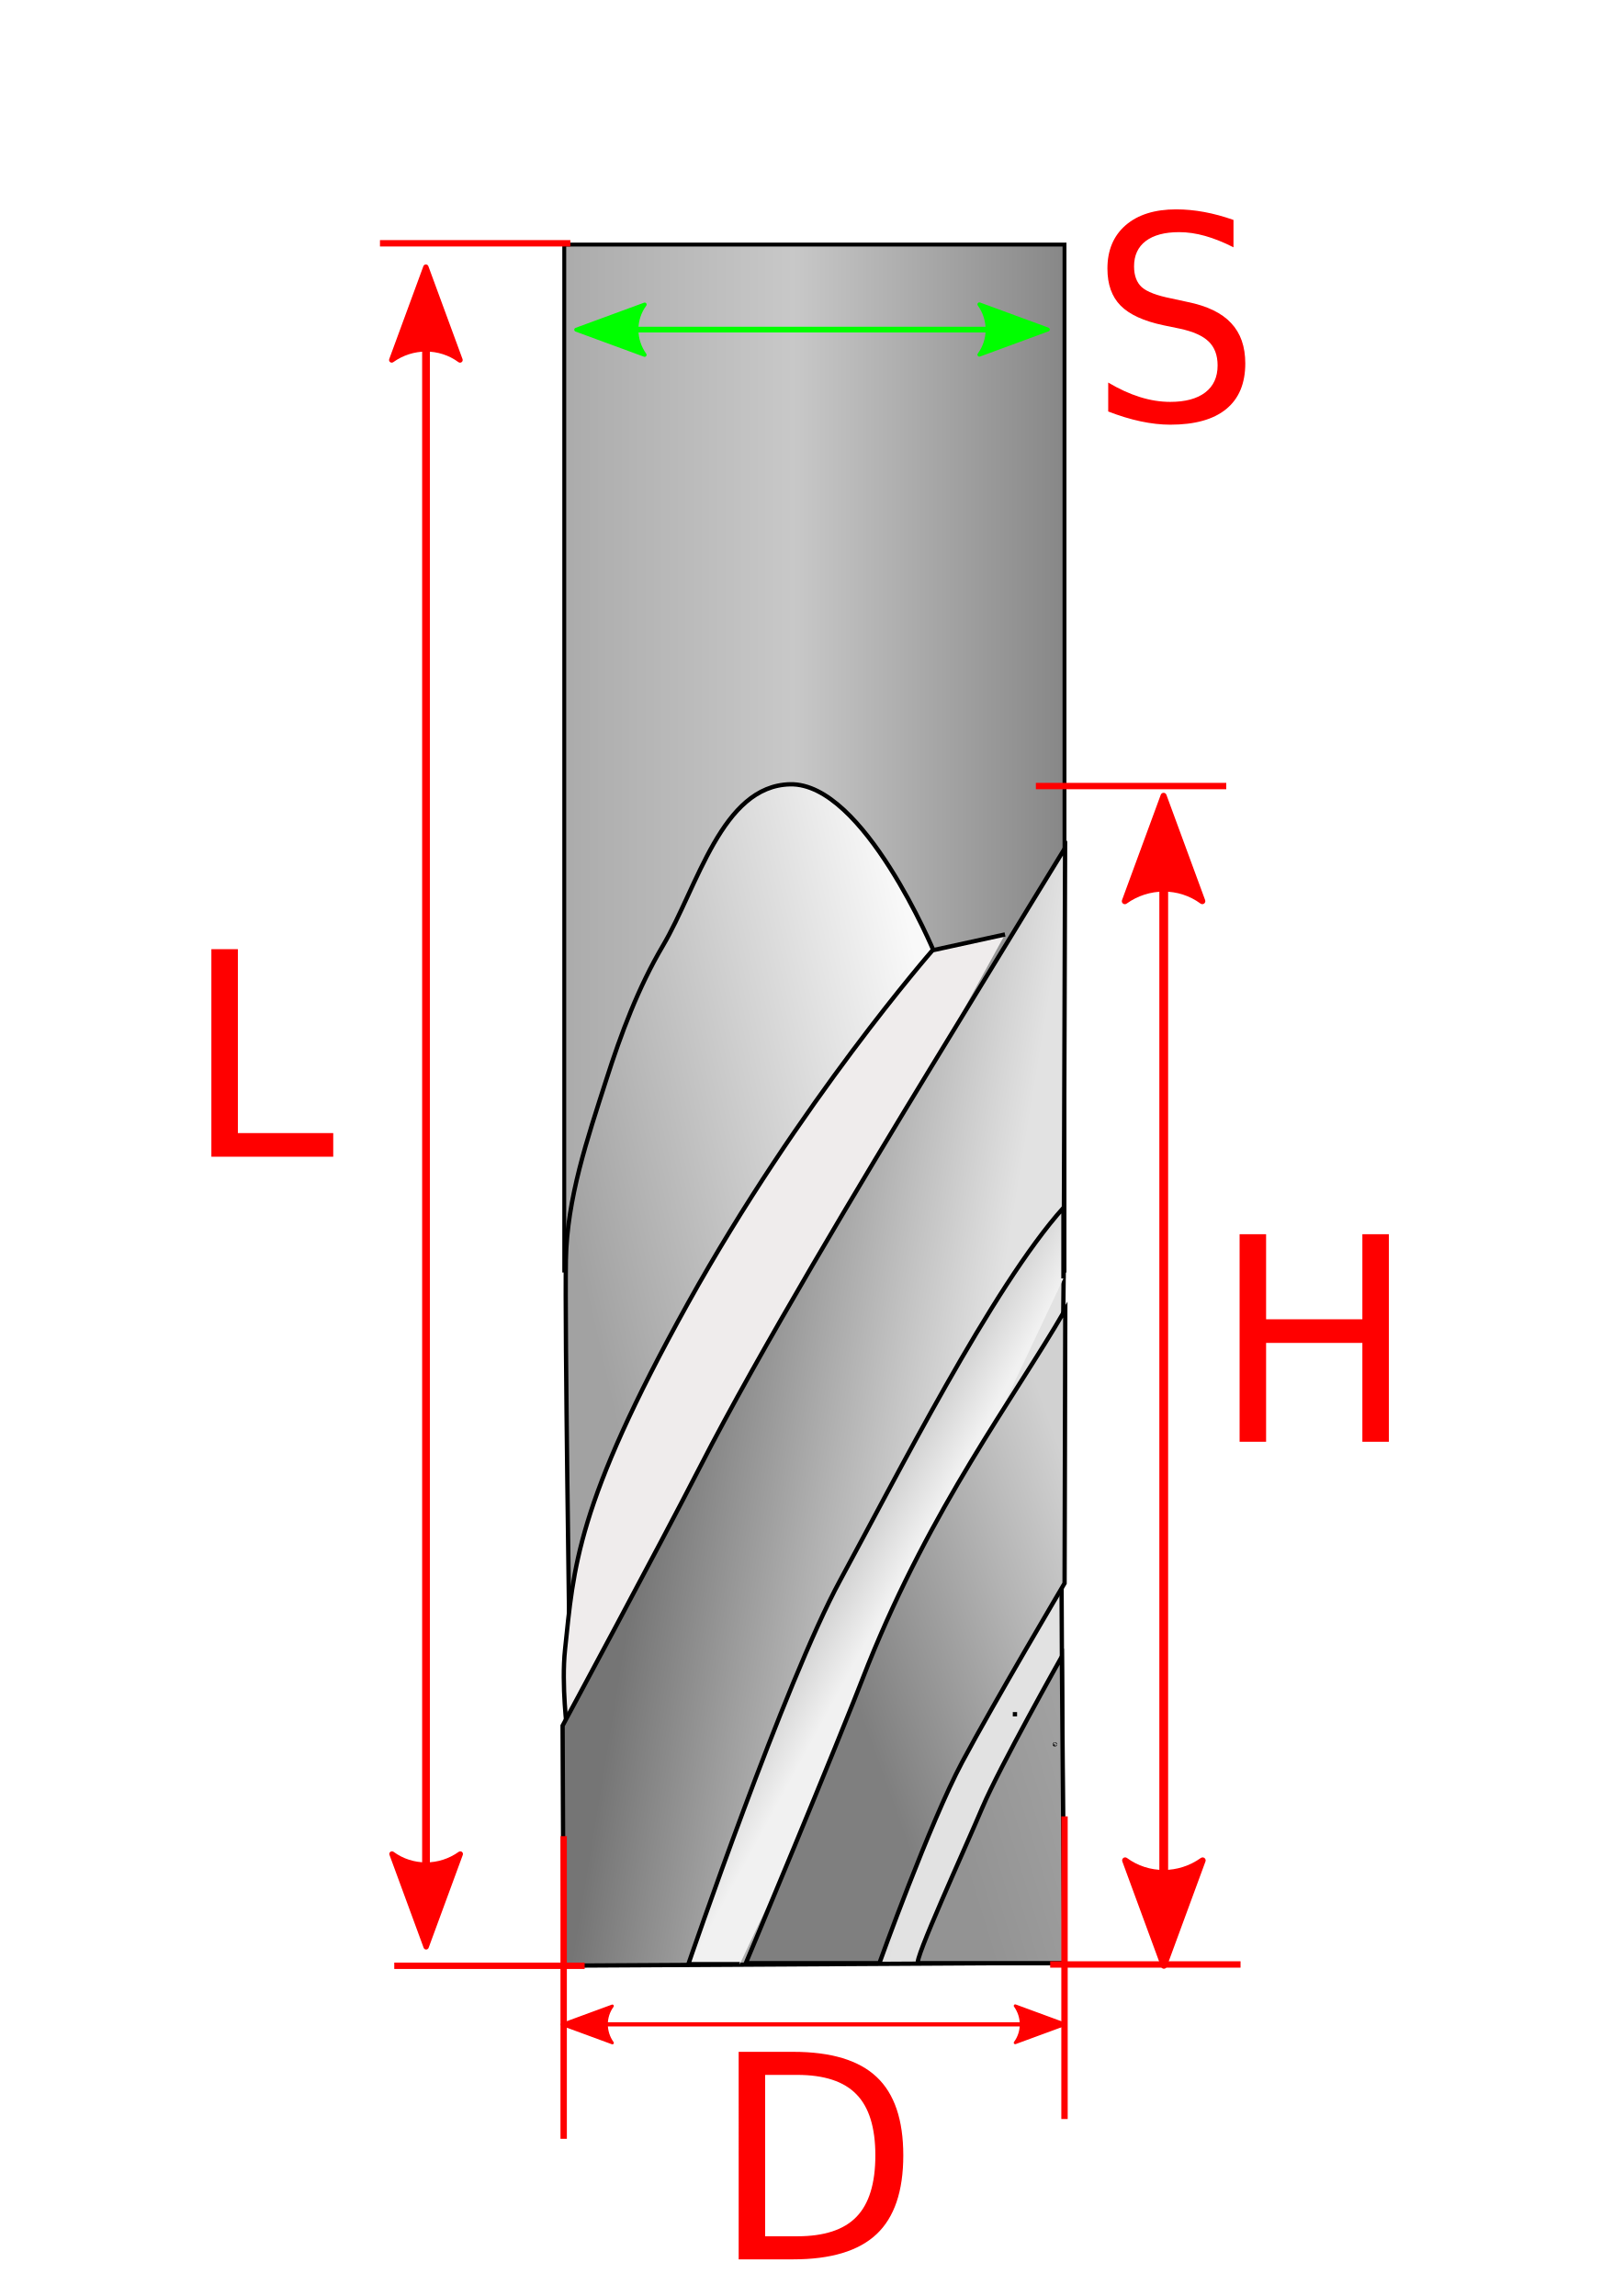
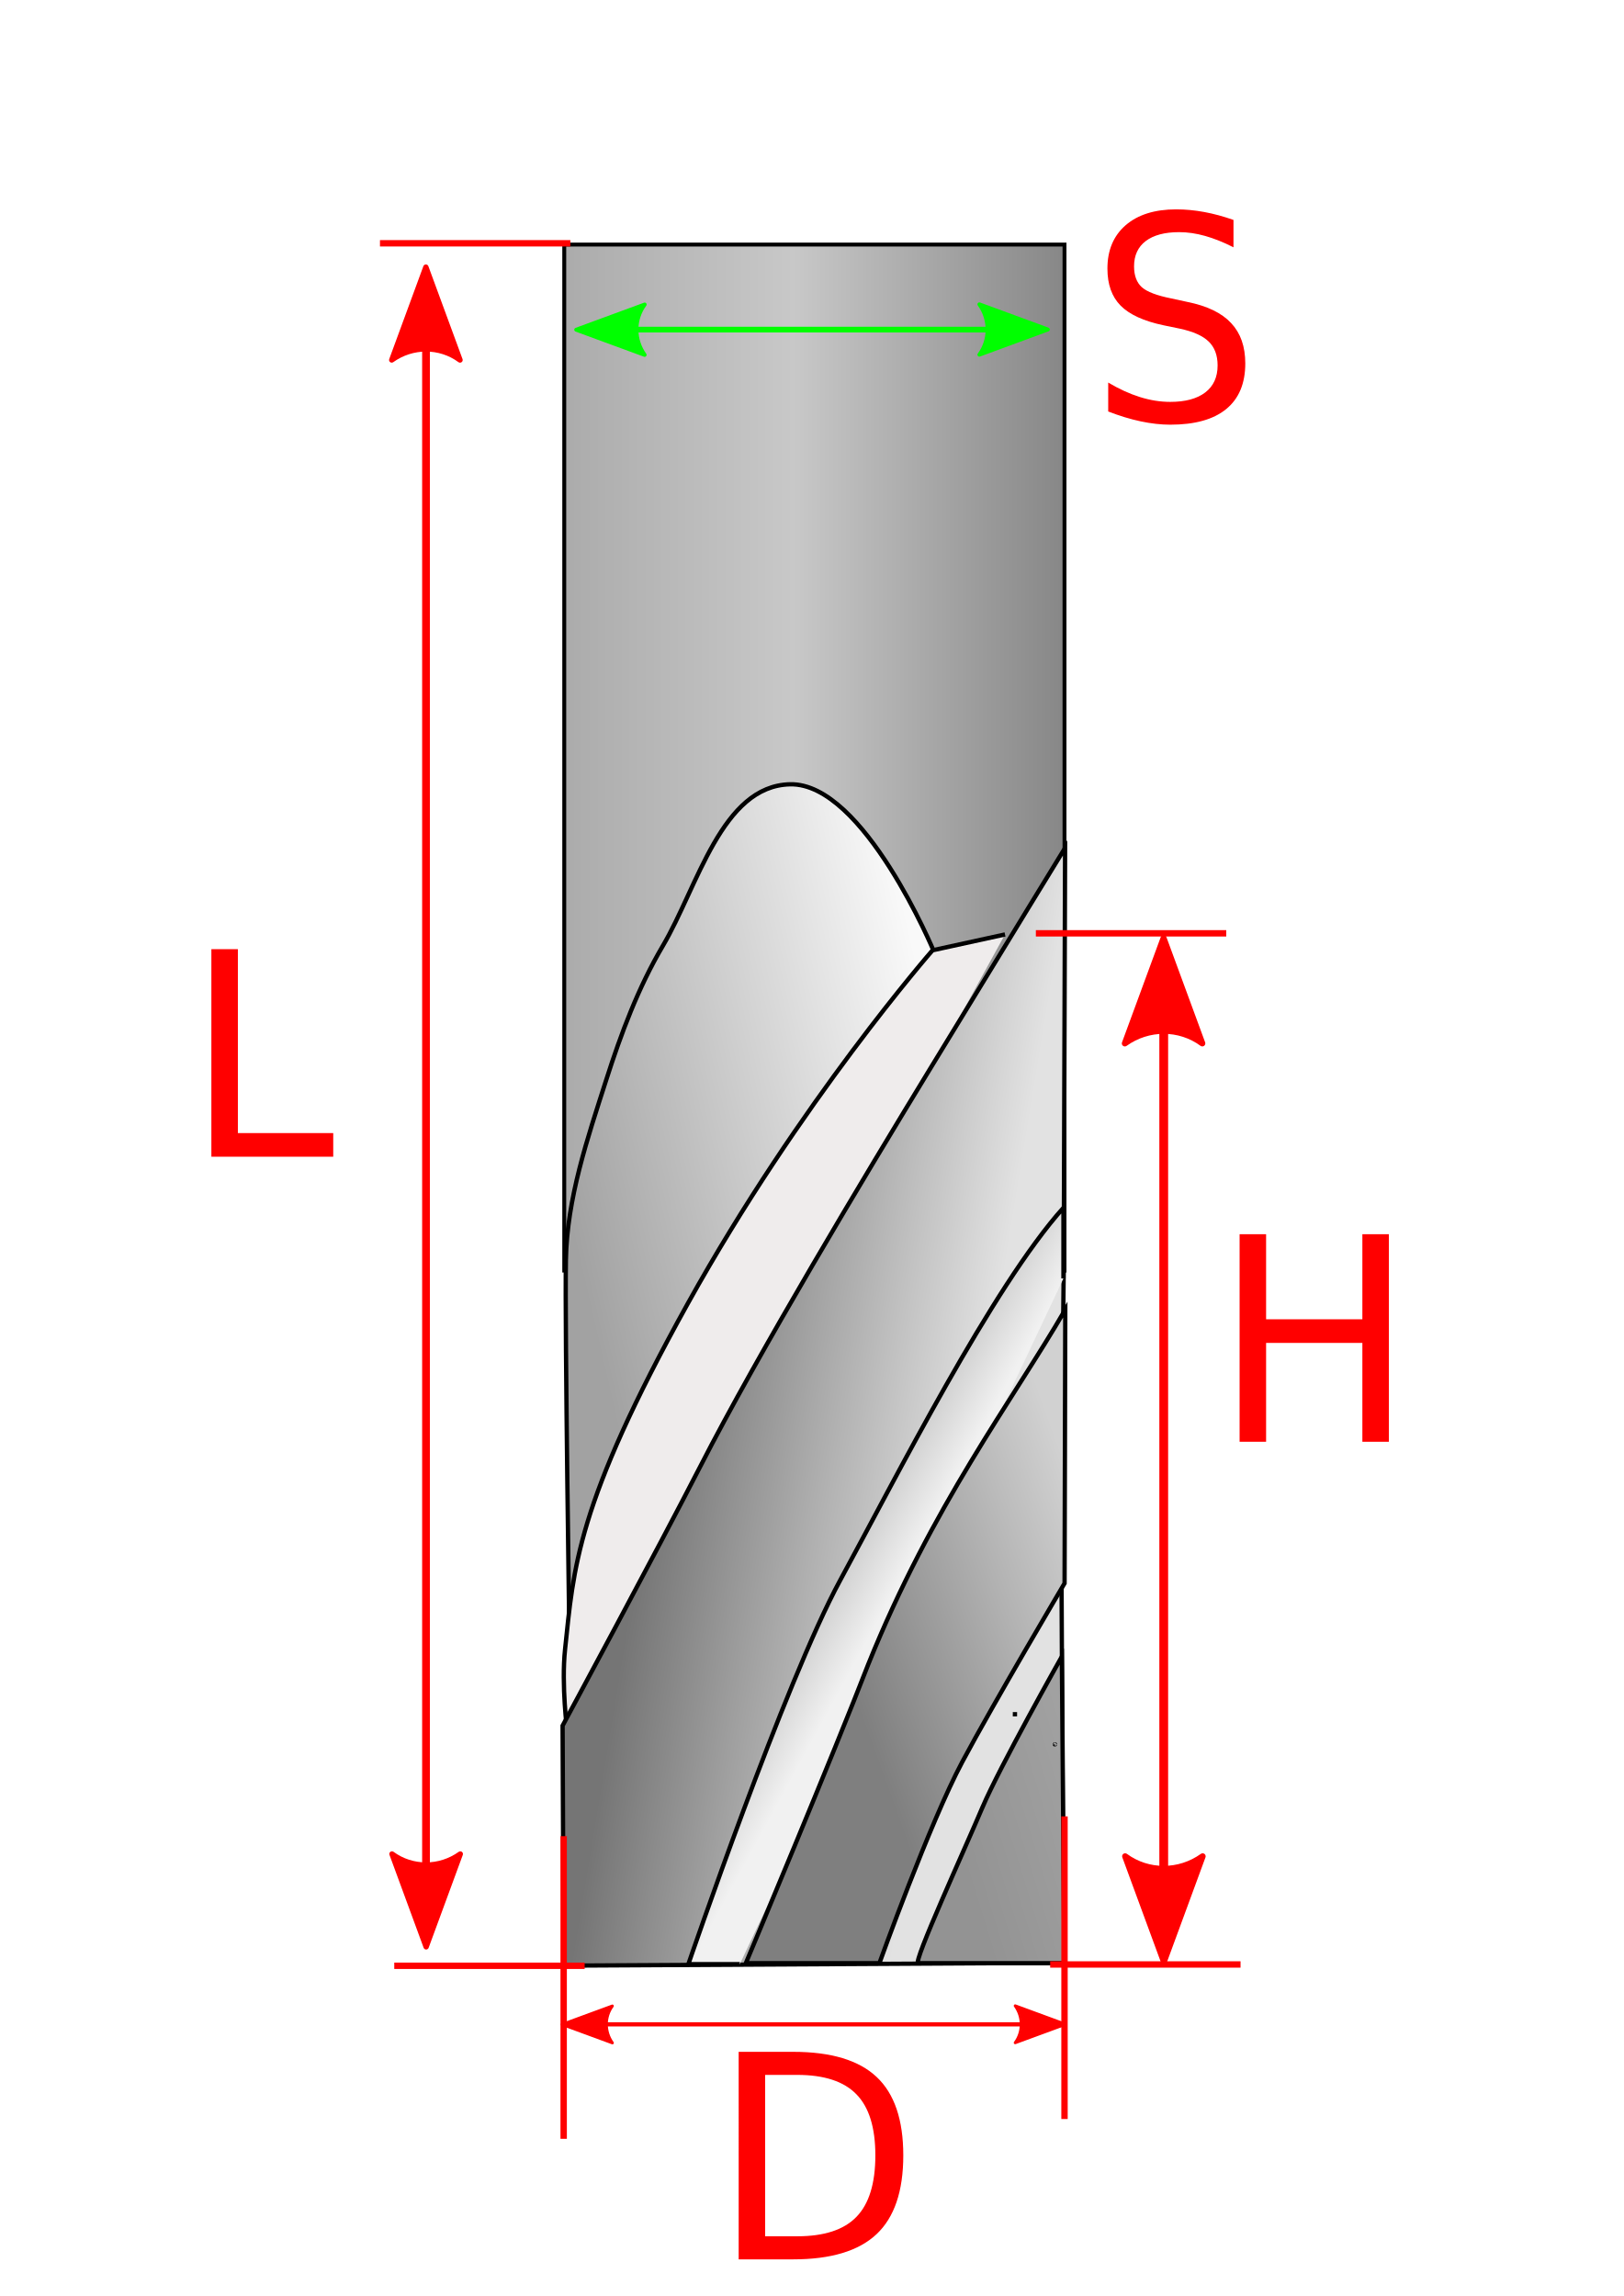
<svg xmlns="http://www.w3.org/2000/svg" xmlns:xlink="http://www.w3.org/1999/xlink" id="svg8" version="1.1" viewBox="0 0 210 297" height="297mm" width="210mm">
  <defs id="defs2">
    <marker style="overflow:visible" id="marker1185" refX="0" refY="0" orient="auto">
      <path transform="matrix(-1.1,0,0,-1.1,-1.1,0)" d="M 8.719,4.034 -2.207,0.016 8.719,-4.002 c -1.745,2.372 -1.735,5.617 -6e-7,8.035 z" style="fill:#000000;fill-opacity:1;fill-rule:evenodd;stroke:#000000;stroke-width:0.625;stroke-linejoin:round;stroke-opacity:1" id="path1183" />
    </marker>
    <marker style="overflow:visible" id="marker1181" refX="0" refY="0" orient="auto" viewBox="0 0 12.706 9.526" markerWidth="12.706" markerHeight="9.526" preserveAspectRatio="xMidYMid">
      <path transform="matrix(1.1,0,0,1.1,1.1,0)" d="M 8.719,4.034 -2.207,0.016 8.719,-4.002 c -1.745,2.372 -1.735,5.617 -6e-7,8.035 z" style="fill:#000000;fill-opacity:1;fill-rule:evenodd;stroke:#000000;stroke-width:0.625;stroke-linejoin:round;stroke-opacity:1" id="path1179" />
    </marker>
    <marker style="overflow:visible" id="marker1177" refX="0" refY="0" orient="auto" viewBox="0 0 12.706 9.526" markerWidth="12.706" markerHeight="9.526" preserveAspectRatio="xMidYMid">
      <path transform="matrix(-1.1,0,0,-1.1,-1.1,0)" d="M 8.719,4.034 -2.207,0.016 8.719,-4.002 c -1.745,2.372 -1.735,5.617 -6e-7,8.035 z" style="fill:#000000;fill-opacity:1;fill-rule:evenodd;stroke:#000000;stroke-width:0.625;stroke-linejoin:round;stroke-opacity:1" id="path1175" />
    </marker>
    <marker style="overflow:visible" id="marker1173" refX="0" refY="0" orient="auto">
      <path transform="matrix(1.1,0,0,1.1,1.1,0)" d="M 8.719,4.034 -2.207,0.016 8.719,-4.002 c -1.745,2.372 -1.735,5.617 -6e-7,8.035 z" style="fill:#000000;fill-opacity:1;fill-rule:evenodd;stroke:#000000;stroke-width:0.625;stroke-linejoin:round;stroke-opacity:1" id="path1171" />
    </marker>
    <marker style="overflow:visible" id="Arrow2Lend" refX="0" refY="0" orient="auto">
      <path transform="matrix(-1.1,0,0,-1.1,-1.1,0)" d="M 8.719,4.034 -2.207,0.016 8.719,-4.002 c -1.745,2.372 -1.735,5.617 -6e-7,8.035 z" style="fill:#000000;fill-opacity:1;fill-rule:evenodd;stroke:#000000;stroke-width:0.625;stroke-linejoin:round;stroke-opacity:1" id="path920" />
    </marker>
    <marker style="overflow:visible" id="Arrow2Lstart" refX="0" refY="0" orient="auto">
      <path transform="matrix(1.1,0,0,1.1,1.1,0)" d="M 8.719,4.034 -2.207,0.016 8.719,-4.002 c -1.745,2.372 -1.735,5.617 -6e-7,8.035 z" style="fill:#000000;fill-opacity:1;fill-rule:evenodd;stroke:#000000;stroke-width:0.625;stroke-linejoin:round;stroke-opacity:1" id="path917" />
    </marker>
    <marker style="overflow:visible" id="Arrow1Lstart" refX="0" refY="0" orient="auto">
      <path transform="matrix(0.8,0,0,0.8,10,0)" style="fill:#000000;fill-opacity:1;fill-rule:evenodd;stroke:#000000;stroke-width:1pt;stroke-opacity:1" d="M 0,0 5,-5 -12.5,0 5,5 Z" id="path899" />
    </marker>
    <marker style="overflow:visible" id="Arrow2Mstart" refX="0" refY="0" orient="auto">
      <path transform="scale(0.6)" d="M 8.719,4.034 -2.207,0.016 8.719,-4.002 c -1.745,2.372 -1.735,5.617 -6e-7,8.035 z" style="fill:#000000;fill-opacity:1;fill-rule:evenodd;stroke:#000000;stroke-width:0.625;stroke-linejoin:round;stroke-opacity:1" id="path923" />
    </marker>
    <marker style="overflow:visible" id="Arrow1Mend" refX="0" refY="0" orient="auto">
      <path transform="matrix(-0.4,0,0,-0.4,-4,0)" style="fill:#000000;fill-opacity:1;fill-rule:evenodd;stroke:#000000;stroke-width:1pt;stroke-opacity:1" d="M 0,0 5,-5 -12.5,0 5,5 Z" id="path908" />
    </marker>
    <marker style="overflow:visible" id="marker7497" refX="0" refY="0" orient="auto">
      <path transform="scale(-0.6)" d="M 8.719,4.034 -2.207,0.016 8.719,-4.002 c -1.745,2.372 -1.735,5.617 -6e-7,8.035 z" style="fill:#000025;fill-opacity:1;fill-rule:evenodd;stroke:#000025;stroke-width:0.625;stroke-linejoin:round;stroke-opacity:1" id="path7495" />
    </marker>
    <marker style="overflow:visible" id="marker7379" refX="0" refY="0" orient="auto">
      <path transform="matrix(0.4,0,0,0.4,4,0)" style="fill:#000025;fill-opacity:1;fill-rule:evenodd;stroke:#000025;stroke-width:1pt;stroke-opacity:1" d="M 0,0 5,-5 -12.5,0 5,5 Z" id="path7377" />
    </marker>
    <marker orient="auto" refY="0" refX="0" id="marker5480" style="overflow:visible">
      <path id="path5478" style="fill:#000000;fill-opacity:1;fill-rule:evenodd;stroke:#000000;stroke-width:0.625;stroke-linejoin:round;stroke-opacity:1" d="M 8.719,4.034 -2.207,0.016 8.719,-4.002 c -1.745,2.372 -1.735,5.617 -6e-7,8.035 z" transform="scale(-0.6)" />
    </marker>
    <marker orient="auto" refY="0" refX="0" id="marker5470" style="overflow:visible">
      <path id="path5468" style="fill:#000000;fill-opacity:1;fill-rule:evenodd;stroke:#000000;stroke-width:0.625;stroke-linejoin:round;stroke-opacity:1" d="M 8.719,4.034 -2.207,0.016 8.719,-4.002 c -1.745,2.372 -1.735,5.617 -6e-7,8.035 z" transform="scale(-0.6)" />
    </marker>
    <marker orient="auto" refY="0" refX="0" id="marker5220" style="overflow:visible">
      <path id="path5218" d="M 0,0 5,-5 -12.5,0 5,5 Z" style="fill:#000000;fill-opacity:1;fill-rule:evenodd;stroke:#000000;stroke-width:1pt;stroke-opacity:1" transform="matrix(0.4,0,0,0.4,4,0)" />
    </marker>
    <marker orient="auto" refY="0" refX="0" id="marker5210" style="overflow:visible">
      <path id="path5208" d="M 0,0 5,-5 -12.5,0 5,5 Z" style="fill:#000000;fill-opacity:1;fill-rule:evenodd;stroke:#000000;stroke-width:1pt;stroke-opacity:1" transform="matrix(0.4,0,0,0.4,4,0)" />
    </marker>
    <marker orient="auto" refY="0" refX="0" id="marker5072" style="overflow:visible">
      <path id="path5070" d="M 0,0 5,-5 -12.5,0 5,5 Z" style="fill:#000000;fill-opacity:1;fill-rule:evenodd;stroke:#000000;stroke-width:1pt;stroke-opacity:1" transform="matrix(-0.8,0,0,-0.8,-10,0)" />
    </marker>
    <marker orient="auto" refY="0" refX="0" id="marker5014" style="overflow:visible">
      <path id="path5012" d="M 0,0 5,-5 -12.5,0 5,5 Z" style="fill:#000000;fill-opacity:1;fill-rule:evenodd;stroke:#000000;stroke-width:1pt;stroke-opacity:1" transform="matrix(-0.8,0,0,-0.8,-10,0)" />
    </marker>
    <marker orient="auto" refY="0" refX="0" id="marker4968" style="overflow:visible">
      <path id="path4966" d="M 0,0 5,-5 -12.5,0 5,5 Z" style="fill:#000000;fill-opacity:1;fill-rule:evenodd;stroke:#000000;stroke-width:1pt;stroke-opacity:1" transform="matrix(-0.8,0,0,-0.8,-10,0)" />
    </marker>
    <marker orient="auto" refY="0" refX="0" id="marker4884" style="overflow:visible">
      <path id="path4882" d="M 0,0 5,-5 -12.5,0 5,5 Z" style="fill:#000000;fill-opacity:1;fill-rule:evenodd;stroke:#000000;stroke-width:1pt;stroke-opacity:1" transform="matrix(0.8,0,0,0.8,10,0)" />
    </marker>
    <marker orient="auto" refY="0" refX="0" id="marker4856" style="overflow:visible">
      <path id="path4854" d="M 0,0 5,-5 -12.5,0 5,5 Z" style="fill:#000000;fill-opacity:1;fill-rule:evenodd;stroke:#000000;stroke-width:1pt;stroke-opacity:1" transform="matrix(0.8,0,0,0.8,10,0)" />
    </marker>
    <marker orient="auto" refY="0" refX="0" id="marker4834" style="overflow:visible">
      <path id="path4832" d="M 0,0 5,-5 -12.5,0 5,5 Z" style="fill:#000000;fill-opacity:1;fill-rule:evenodd;stroke:#000000;stroke-width:1pt;stroke-opacity:1" transform="matrix(0.8,0,0,0.8,10,0)" />
    </marker>
    <marker orient="auto" refY="0" refX="0" id="marker5220-5" style="overflow:visible">
      <path id="path5218-3" d="M 0,0 5,-5 -12.5,0 5,5 Z" style="fill:#000000;fill-opacity:1;fill-rule:evenodd;stroke:#000000;stroke-width:1pt;stroke-opacity:1" transform="matrix(0.4,0,0,0.4,4,0)" />
    </marker>
    <marker orient="auto" refY="0" refX="0" id="marker5480-5" style="overflow:visible">
      <path id="path5478-7" style="fill:#000000;fill-opacity:1;fill-rule:evenodd;stroke:#000000;stroke-width:0.625;stroke-linejoin:round;stroke-opacity:1" d="M 8.719,4.034 -2.207,0.016 8.719,-4.002 c -1.745,2.372 -1.735,5.617 -6e-7,8.035 z" transform="scale(-0.6)" />
    </marker>
    <linearGradient xlink:href="#linearGradient12" id="linearGradient13" x1="69.705" y1="103.071" x2="134.928" y2="103.071" gradientUnits="userSpaceOnUse" gradientTransform="matrix(0.9970465,0,0,1.082342,2.950926,-91.05842)" />
    <linearGradient id="linearGradient12">
      <stop style="stop-color:#ababab;stop-opacity:1;" offset="0" id="stop12" />
      <stop style="stop-color:#c8c8c8;stop-opacity:1;" offset="0.461" id="stop14" />
      <stop style="stop-color:#878787;stop-opacity:1;" offset="1" id="stop13" />
    </linearGradient>
    <linearGradient xlink:href="#linearGradient1597" id="linearGradient1599" x1="87.436" y1="79.357" x2="111.229" y2="73.904" gradientUnits="userSpaceOnUse" gradientTransform="matrix(2.103853,0,0,2.103853,-115.8417,-114.4629)" />
    <linearGradient id="linearGradient1597">
      <stop style="stop-color:#a2a2a2;stop-opacity:1;" offset="0" id="stop1593" />
      <stop style="stop-color:#f9f9f9;stop-opacity:1;" offset="1" id="stop1595" />
    </linearGradient>
    <linearGradient xlink:href="#linearGradient2387" id="linearGradient2389" x1="96.293" y1="98.227" x2="115.444" y2="101.376" gradientUnits="userSpaceOnUse" gradientTransform="matrix(2.103853,0,0,2.103853,-115.8417,-114.4629)" />
    <linearGradient id="linearGradient2387">
      <stop style="stop-color:#757575;stop-opacity:1;" offset="0" id="stop2383" />
      <stop style="stop-color:#e2e2e2;stop-opacity:1;" offset="1" id="stop2385" />
    </linearGradient>
    <linearGradient xlink:href="#linearGradient3197" id="linearGradient3199" x1="111.118" y1="111.025" x2="106.312" y2="108.404" gradientUnits="userSpaceOnUse" gradientTransform="matrix(2.103853,0,0,2.103853,-115.8417,-114.4629)" />
    <linearGradient id="linearGradient3197">
      <stop style="stop-color:#f1f1f1;stop-opacity:1;" offset="0" id="stop3193" />
      <stop style="stop-color:#bcbcbc;stop-opacity:1;" offset="1" id="stop3195" />
    </linearGradient>
    <linearGradient xlink:href="#linearGradient3234" id="linearGradient3236" x1="112.845" y1="125.819" x2="123.962" y2="122.407" gradientUnits="userSpaceOnUse" gradientTransform="matrix(2.103853,0,0,2.103853,-115.8417,-114.4629)" />
    <linearGradient id="linearGradient3234">
      <stop style="stop-color:#939393;stop-opacity:1;" offset="0" id="stop3230" />
      <stop style="stop-color:#a6a6a6;stop-opacity:1;" offset="1" id="stop3232" />
    </linearGradient>
    <linearGradient xlink:href="#linearGradient3164" id="linearGradient3166" x1="105.298" y1="113.64" x2="121.385" y2="107.85" gradientUnits="userSpaceOnUse" gradientTransform="matrix(2.103853,0,0,2.103853,-115.8417,-114.4629)" />
    <linearGradient id="linearGradient3164">
      <stop style="stop-color:#7f7f7f;stop-opacity:1;" offset="0" id="stop3160" />
      <stop style="stop-color:#d1d1d1;stop-opacity:1;" offset="1" id="stop3162" />
    </linearGradient>
    <marker style="overflow:visible" id="marker1177-3" refX="0" refY="0" orient="auto">
      <path transform="matrix(-1.1,0,0,-1.1,-1.1,0)" d="M 8.719,4.034 -2.207,0.016 8.719,-4.002 c -1.745,2.372 -1.735,5.617 -6e-7,8.035 z" style="fill:#000000;fill-opacity:1;fill-rule:evenodd;stroke:#000000;stroke-width:0.625;stroke-linejoin:round;stroke-opacity:1" id="path1175-6" />
    </marker>
  </defs>
  <g transform="translate(0.1951014,82.18159)" id="layer1">
    <path id="rect11" style="fill:url(#linearGradient13);stroke:#000000;stroke-width:0.505" d="M 72.782,-50.545 H 137.481 V 82.174 H 72.782 Z" />
    <path style="fill:url(#linearGradient1599);fill-opacity:1;stroke:#000000;stroke-width:0.557px;stroke-linecap:butt;stroke-linejoin:miter;stroke-opacity:1" d="m 73.467,130.732 c 0,0 -0.621,-41.16 -0.473,-49.939 0.134,-7.963 2.795,-15.729 5.226,-23.314 1.91,-5.963 4.124,-11.913 7.309,-17.304 4.512,-7.639 7.604,-20.72 16.474,-20.904 9.532,-0.198 18.624,21.709 18.624,21.709" id="path718" />
    <path style="fill:#efecec;fill-opacity:1;stroke:#000000;stroke-width:0.557px;stroke-linecap:butt;stroke-linejoin:miter;stroke-opacity:1" d="m 73.178,141.824 c 0,0 -0.788,-6.003 -0.29,-10.673 1.114,-10.444 1.371,-18.602 15.861,-44.696 14.49,-26.094 31.663,-45.71 31.663,-45.71 l 9.375,-2.049" id="path716" />
    <path style="fill:url(#linearGradient2389);fill-opacity:1;stroke:#000000;stroke-width:0.557px;stroke-linecap:butt;stroke-linejoin:miter;stroke-opacity:1" d="m 90.354,107.55 c -5.378,10.484 -17.787,33.496 -17.787,33.496 l 0.133,31.04 64.64,-0.367 -0.284,-57.961 0.324,-31.891 0.177,-54.369 c 0,0 -7.086,11.566 -17.347,28.394 -8.667,14.216 -22.258,36.843 -29.857,51.658 z" id="path726" />
    <path style="fill:url(#linearGradient3199);fill-opacity:1;stroke:#000000;stroke-width:0.557px;stroke-linecap:butt;stroke-linejoin:miter;stroke-opacity:1" d="m 137.344,83.191 v -9.144 c -9.143,10.162 -21.706,35.01 -28.869,48.174 -7.162,13.164 -19.644,49.674 -19.644,49.674 h 6.659" id="path728-3" />
    <path style="fill:url(#linearGradient3236);fill-opacity:1;stroke:#000000;stroke-width:0.557px;stroke-linecap:butt;stroke-linejoin:miter;stroke-opacity:1" d="m 126.871,151.607 c -2.155,5.107 -9.057,20.163 -8.313,20.163 h 18.902 l -0.322,-39.676 c 0,0 -8.112,14.406 -10.266,19.513 z" id="path732" />
    <path style="fill:url(#linearGradient3166);fill-opacity:1;stroke:#000000;stroke-width:0.557px;stroke-linecap:butt;stroke-linejoin:miter;stroke-opacity:1" d="m 96.267,171.766 c 0,0 11.411,-27.204 15.84,-38.677 8.239,-20.461 18.661,-34.124 25.475,-45.859 l -0.091,35.393 c 0,0 -9.038,15.254 -13.236,23.115 -4.198,7.862 -10.715,26.028 -10.715,26.028 z" id="path728" />
    <path id="path948" style="fill:#e33636;stroke:#000000;stroke-width:0.557" d="m 131.07,139.563 a 5.4124615e-4,5.4124615e-4 0 0 1 -5.4e-4,5.4e-4 5.4124615e-4,5.4124615e-4 0 0 1 -5.4e-4,-5.4e-4 5.4124615e-4,5.4124615e-4 0 0 1 5.4e-4,-5.5e-4 5.4124615e-4,5.4124615e-4 0 0 1 5.4e-4,5.5e-4 z" />
    <path id="path950" style="fill:#e33636;stroke:#000000;stroke-width:0.557" d="m 136.238,143.464 a 5.4124615e-4,5.4124615e-4 0 0 1 -5.5e-4,5.5e-4 5.4124615e-4,5.4124615e-4 0 0 1 -5.4e-4,-5.5e-4 5.4124615e-4,5.4124615e-4 0 0 1 5.4e-4,-5.4e-4 5.4124615e-4,5.4124615e-4 0 0 1 5.5e-4,5.4e-4 z" />
    <g id="dim-shank_diameter">
      <g id="path4542">
        <path style="color:#000000;fill:#00ff00;-inkscape-stroke:none" d="m 75.305,-39.914 v 0.738 h 59.045 v -0.738 z" id="path68416" />
        <g id="g68398">
          <g id="path68408">
            <path style="color:#000000;fill:#00ff00;fill-rule:evenodd;stroke-width:0.506;stroke-linejoin:round;-inkscape-stroke:none" d="m 126.475,-42.813 8.852,3.255 -8.852,3.255 c 1.414,-1.922 1.406,-4.551 0,-6.511 z" id="path68412" />
            <path style="color:#000000;fill:#00ff00;fill-rule:evenodd;stroke-linejoin:round;-inkscape-stroke:none" d="m 126.562,-43.051 a 0.253,0.253 0 0 0 -0.293,0.385 c 1.344,1.872 1.351,4.38 0.002,6.213 a 0.253,0.253 0 0 0 0.291,0.389 l 8.854,-3.256 a 0.253,0.253 0 0 0 0,-0.475 z m 0.422,0.693 7.611,2.799 -7.604,2.797 c 0.978,-1.741 0.97,-3.834 -0.008,-5.596 z" id="path68414" />
          </g>
          <g id="path68400">
            <path style="color:#000000;fill:#00ff00;fill-rule:evenodd;stroke-width:0.506;stroke-linejoin:round;-inkscape-stroke:none" d="m 83.18,-36.277 -8.852,-3.255 8.852,-3.255 c -1.414,1.922 -1.406,4.551 0,6.511 z" id="path68404" />
            <path style="color:#000000;fill:#00ff00;fill-rule:evenodd;stroke-linejoin:round;-inkscape-stroke:none" d="m 83.092,-43.025 -8.852,3.256 a 0.253,0.253 0 0 0 0,0.475 l 8.852,3.256 a 0.253,0.253 0 0 0 0.293,-0.385 c -1.344,-1.872 -1.349,-4.38 0,-6.213 a 0.253,0.253 0 0 0 -0.293,-0.389 z m -0.428,0.699 c -0.977,1.74 -0.971,3.832 0.006,5.594 l -7.611,-2.799 z" id="path68406" />
          </g>
        </g>
      </g>
      <g aria-label="S" transform="scale(0.9713161,1.029531)" id="shank_diameter" style="font-size:35.771px;line-height:1.25;font-family:'DejaVu Sans';-inkscape-font-specification:'DejaVu Sans, Normal';letter-spacing:0px;word-spacing:0px;fill:#ff0000;stroke-width:3.354">
        <path d="m 164.042,-52.193 v 3.441 q -2.009,-0.961 -3.79,-1.432 -1.782,-0.472 -3.441,-0.472 -2.882,0 -4.454,1.118 -1.554,1.118 -1.554,3.179 0,1.729 1.03,2.62 1.048,0.873 3.947,1.415 l 2.131,0.437 q 3.947,0.751 5.816,2.655 1.886,1.886 1.886,5.065 0,3.79 -2.55,5.746 -2.533,1.956 -7.441,1.956 -1.851,0 -3.947,-0.419 -2.078,-0.419 -4.314,-1.24 v -3.633 q 2.148,1.205 4.209,1.816 2.061,0.611 4.052,0.611 3.022,0 4.663,-1.188 1.642,-1.188 1.642,-3.388 0,-1.921 -1.188,-3.004 -1.17,-1.083 -3.86,-1.624 l -2.148,-0.419 q -3.947,-0.786 -5.711,-2.463 -1.764,-1.677 -1.764,-4.663 0,-3.458 2.428,-5.449 2.445,-1.991 6.724,-1.991 1.834,0 3.738,0.332 1.904,0.332 3.895,0.996 z" id="path146" />
      </g>
    </g>
    <g id="dim-diameter">
      <path id="path4538" d="m 137.482,191.924 v -39.147" style="fill:none;stroke:#ff0000;stroke-width:0.824;stroke-linecap:butt;stroke-linejoin:miter;stroke-miterlimit:4;stroke-dasharray:none;stroke-opacity:1" />
      <g id="path4548">
        <path style="color:#000000;fill:#ff0000;-inkscape-stroke:none" d="m 73.229,179.408 v 0.541 h 63.658 v -0.541 z" id="path68506" />
        <g id="g68488">
          <g id="path68498">
            <path style="color:#000000;fill:#ff0000;fill-rule:evenodd;stroke-width:0.372;stroke-linejoin:round;-inkscape-stroke:none" d="m 131.105,177.28 6.5,2.39 -6.5,2.39 c 1.038,-1.411 1.032,-3.342 1e-5,-4.78 z" id="path68502" />
            <path style="color:#000000;fill:#ff0000;fill-rule:evenodd;stroke-linejoin:round;-inkscape-stroke:none" d="m 131.168,177.105 a 0.186,0.186 0 0 0 -0.215,0.283 c 0.987,1.375 0.992,3.215 0.002,4.561 a 0.186,0.186 0 0 0 0.213,0.285 l 6.5,-2.391 a 0.186,0.186 0 0 0 0,-0.348 z m 0.221,0.477 5.68,2.088 -5.68,2.088 c 0.757,-1.303 0.754,-2.856 0,-4.176 z" id="path68504" />
          </g>
          <g id="path68490">
            <path style="color:#000000;fill:#ff0000;fill-rule:evenodd;stroke-width:0.372;stroke-linejoin:round;-inkscape-stroke:none" d="m 79.009,182.079 -6.5,-2.39 6.5,-2.39 c -1.038,1.411 -1.032,3.342 0,4.78 z" id="path68494" />
            <path style="color:#000000;fill:#ff0000;fill-rule:evenodd;stroke-linejoin:round;-inkscape-stroke:none" d="m 78.945,177.125 -6.5,2.389 a 0.186,0.186 0 0 0 0,0.35 l 6.5,2.391 a 0.186,0.186 0 0 0 0.215,-0.283 c -0.987,-1.375 -0.992,-3.217 -0.002,-4.562 a 0.186,0.186 0 0 0 -0.213,-0.283 z m -0.221,0.477 c -0.756,1.302 -0.753,2.854 0,4.174 l -5.676,-2.088 z" id="path68496" />
          </g>
        </g>
      </g>
      <g aria-label="D" transform="scale(0.9713161,1.029531)" id="diameter" style="font-size:35.771px;line-height:1.25;font-family:'DejaVu Sans';-inkscape-font-specification:'DejaVu Sans, Normal';letter-spacing:0px;word-spacing:0px;fill:#ff0000;stroke-width:3.354">
        <path d="m 101.683,180.876 v 20.278 h 4.262 q 5.397,0 7.895,-2.445 2.515,-2.445 2.515,-7.72 0,-5.24 -2.515,-7.668 -2.498,-2.445 -7.895,-2.445 z m -3.528,-2.899 h 7.248 q 7.58,0 11.126,3.161 3.546,3.144 3.546,9.851 0,6.742 -3.563,9.903 -3.563,3.161 -11.108,3.161 h -7.248 z" id="path149" />
      </g>
      <path id="path4538-8" d="m 72.707,194.484 v -39.147" style="fill:none;stroke:#ff0000;stroke-width:0.824;stroke-linecap:butt;stroke-linejoin:miter;stroke-miterlimit:4;stroke-dasharray:none;stroke-opacity:1" />
    </g>
    <g id="dim-cutting_edge_height">
      <g aria-label="H" transform="scale(0.9713161,1.029531)" id="cutting_edge_height" style="font-size:35.771px;line-height:1.25;font-family:'DejaVu Sans';-inkscape-font-specification:'DejaVu Sans, Normal';letter-spacing:0px;word-spacing:0px;fill:#ff0000;stroke-width:3.354">
        <path d="m 164.856,75.248 h 3.528 v 10.689 h 12.82 V 75.248 h 3.528 v 26.077 h -3.528 V 88.906 h -12.82 v 12.418 h -3.528 z" id="path152" />
      </g>
      <g id="path897">
-         <path style="color:#000000;fill:#ff0000;-inkscape-stroke:none" d="M 149.748,22.268 V 170.592 h 1.135 V 22.268 Z" id="path68476" />
+         <path style="color:#000000;fill:#ff0000;-inkscape-stroke:none" d="M 149.748,40.432 V 170.299 h 1.135 V 40.432 Z" id="path68476" />
        <g id="g68458">
-           <g id="path68468">
+           <g id="path68468" transform="translate(0,-0.529174)">
            <path style="color:#000000;fill:#ff0000;fill-rule:evenodd;stroke-width:0.78;stroke-linejoin:round;-inkscape-stroke:none" d="m 155.346,158.47 -5.011,13.628 -5.011,-13.628 c 2.959,2.177 7.007,2.165 10.023,0 z" id="path68472" />
            <path style="color:#000000;fill:#ff0000;fill-rule:evenodd;stroke-linejoin:round;-inkscape-stroke:none" d="m 155.434,158.09 a 0.39,0.39 0 0 0 -0.314,0.062 c -2.882,2.069 -6.743,2.08 -9.564,0.004 a 0.39,0.39 0 0 0 -0.598,0.449 l 5.012,13.627 a 0.39,0.39 0 0 0 0.732,0 l 5.012,-13.627 a 0.39,0.39 0 0 0 -0.279,-0.516 z m -0.791,1.166 -4.307,11.711 -4.305,-11.703 c 2.679,1.505 5.9,1.496 8.611,-0.008 z" id="path68474" />
          </g>
-           <g id="path68460">
+           <g id="path68460" transform="translate(0,18.4005)">
            <path style="color:#000000;fill:#ff0000;fill-rule:evenodd;stroke-width:0.78;stroke-linejoin:round;-inkscape-stroke:none" d="m 145.284,34.39 5.011,-13.628 5.011,13.628 c -2.959,-2.177 -7.007,-2.165 -10.023,-1e-6 z" id="path68464" />
            <path style="color:#000000;fill:#ff0000;fill-rule:evenodd;stroke-linejoin:round;-inkscape-stroke:none" d="m 150.295,20.371 a 0.39,0.39 0 0 0 -0.365,0.256 l -5.012,13.629 a 0.39,0.39 0 0 0 0.594,0.451 c 2.882,-2.069 6.743,-2.08 9.564,-0.004 a 0.39,0.39 0 0 0 0.596,-0.447 L 150.66,20.627 A 0.39,0.39 0 0 0 150.295,20.371 Z m 0,1.52 4.305,11.705 c -2.679,-1.505 -5.901,-1.495 -8.613,0.01 z" id="path68466" />
          </g>
        </g>
      </g>
-       <path id="path1187" d="m 133.778,19.499 h 24.622" style="fill:none;stroke:#ff0000;stroke-width:0.824;stroke-linecap:butt;stroke-linejoin:miter;stroke-miterlimit:4;stroke-dasharray:none;stroke-opacity:1" />
+       <path id="path1187" d="m 133.778,38.549 h 24.622" style="fill:none;stroke:#ff0000;stroke-width:0.824;stroke-linecap:butt;stroke-linejoin:miter;stroke-miterlimit:4;stroke-dasharray:none;stroke-opacity:1" />
      <path id="path1189" d="m 135.627,171.933 h 24.622" style="fill:none;stroke:#ff0000;stroke-width:0.824;stroke-linecap:butt;stroke-linejoin:miter;stroke-miterlimit:4;stroke-dasharray:none;stroke-opacity:1" />
    </g>
    <g id="dim-length">
      <g aria-label="L" transform="scale(0.9713161,1.029531)" id="length" style="font-size:35.771px;line-height:1.25;font-family:'DejaVu Sans';-inkscape-font-specification:'DejaVu Sans, Normal';letter-spacing:0px;word-spacing:0px;fill:#ff0000;stroke-width:3.354">
        <path d="m 27.945,39.434 h 3.528 V 62.542 H 44.171 V 65.511 H 27.945 Z" id="path155" />
      </g>
      <g id="path448">
        <path style="color:#000000;fill:#ff0000;-inkscape-stroke:none" d="M 54.402,-46.301 V 168.328 h 1 V -46.301 Z" id="path68446" />
        <g id="g68428">
          <g id="path68438">
            <path style="color:#000000;fill:#ff0000;fill-rule:evenodd;stroke-width:0.688;stroke-linejoin:round;-inkscape-stroke:none" d="m 59.339,157.637 -4.419,12.018 -4.419,-12.018 c 2.609,1.92 6.179,1.909 8.839,0 z" id="path68442" />
            <path style="color:#000000;fill:#ff0000;fill-rule:evenodd;stroke-linejoin:round;-inkscape-stroke:none" d="m 59.416,157.303 a 0.344,0.344 0 0 0 -0.277,0.055 c -2.542,1.824 -5.947,1.833 -8.436,0.002 a 0.344,0.344 0 0 0 -0.525,0.396 l 4.418,12.018 a 0.344,0.344 0 0 0 0.646,0 l 4.42,-12.018 a 0.344,0.344 0 0 0 -0.246,-0.453 z m -0.699,1.027 -3.799,10.328 -3.795,-10.32 c 2.362,1.327 5.202,1.318 7.594,-0.008 z" id="path68444" />
          </g>
          <g id="path68430">
            <path style="color:#000000;fill:#ff0000;fill-rule:evenodd;stroke-width:0.688;stroke-linejoin:round;-inkscape-stroke:none" d="m 50.464,-35.611 4.419,-12.018 4.419,12.018 c -2.609,-1.92 -6.179,-1.909 -8.839,0 z" id="path68434" />
            <path style="color:#000000;fill:#ff0000;fill-rule:evenodd;stroke-linejoin:round;-inkscape-stroke:none" d="m 54.885,-47.973 a 0.344,0.344 0 0 0 -0.324,0.225 l -4.418,12.02 a 0.344,0.344 0 0 0 0.521,0.396 c 2.542,-1.824 5.947,-1.833 8.436,-0.002 a 0.344,0.344 0 0 0 0.527,-0.395 l -4.42,-12.02 a 0.344,0.344 0 0 0 -0.322,-0.225 z m -0.002,1.342 3.797,10.32 c -2.362,-1.327 -5.202,-1.32 -7.594,0.006 z" id="path68436" />
          </g>
        </g>
      </g>
      <path id="path450" d="m 48.948,-50.71 h 24.622" style="fill:none;stroke:#ff0000;stroke-width:0.824;stroke-linecap:butt;stroke-linejoin:miter;stroke-miterlimit:4;stroke-dasharray:none;stroke-opacity:1" />
      <path id="path452" d="m 50.797,172.103 h 24.622" style="fill:none;stroke:#ff0000;stroke-width:0.824;stroke-linecap:butt;stroke-linejoin:miter;stroke-miterlimit:4;stroke-dasharray:none;stroke-opacity:1" />
    </g>
  </g>
</svg>
